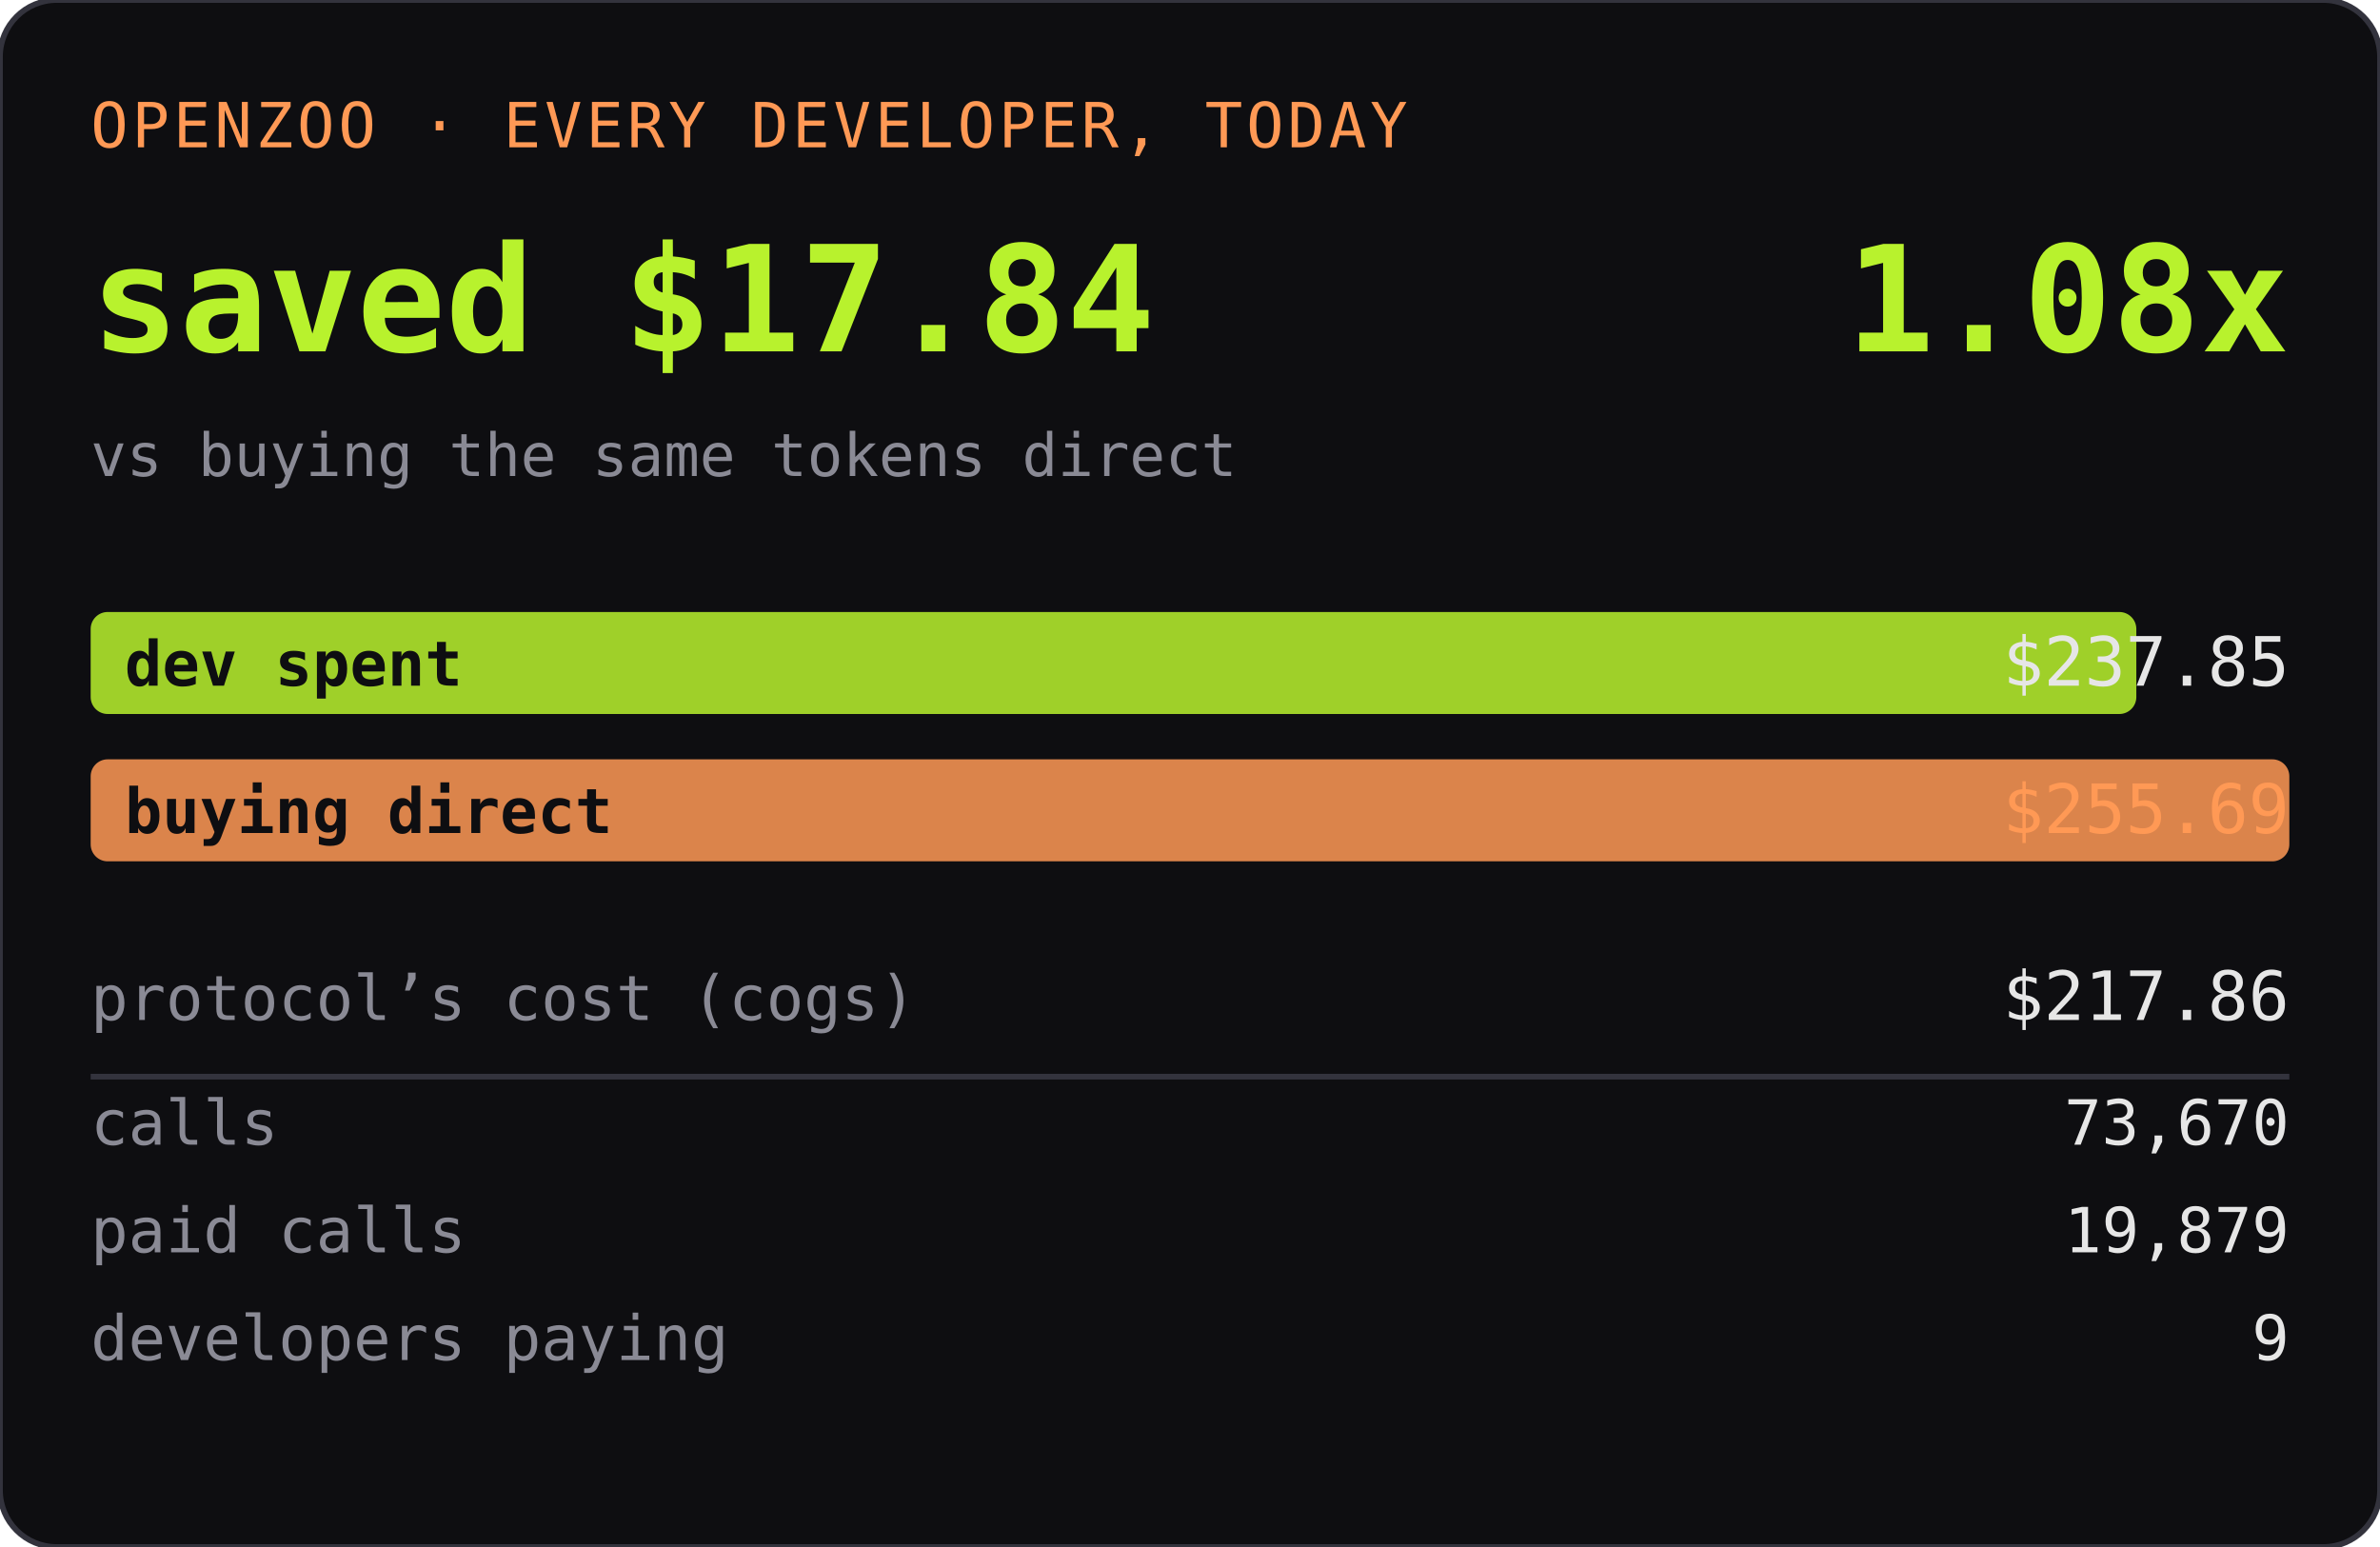
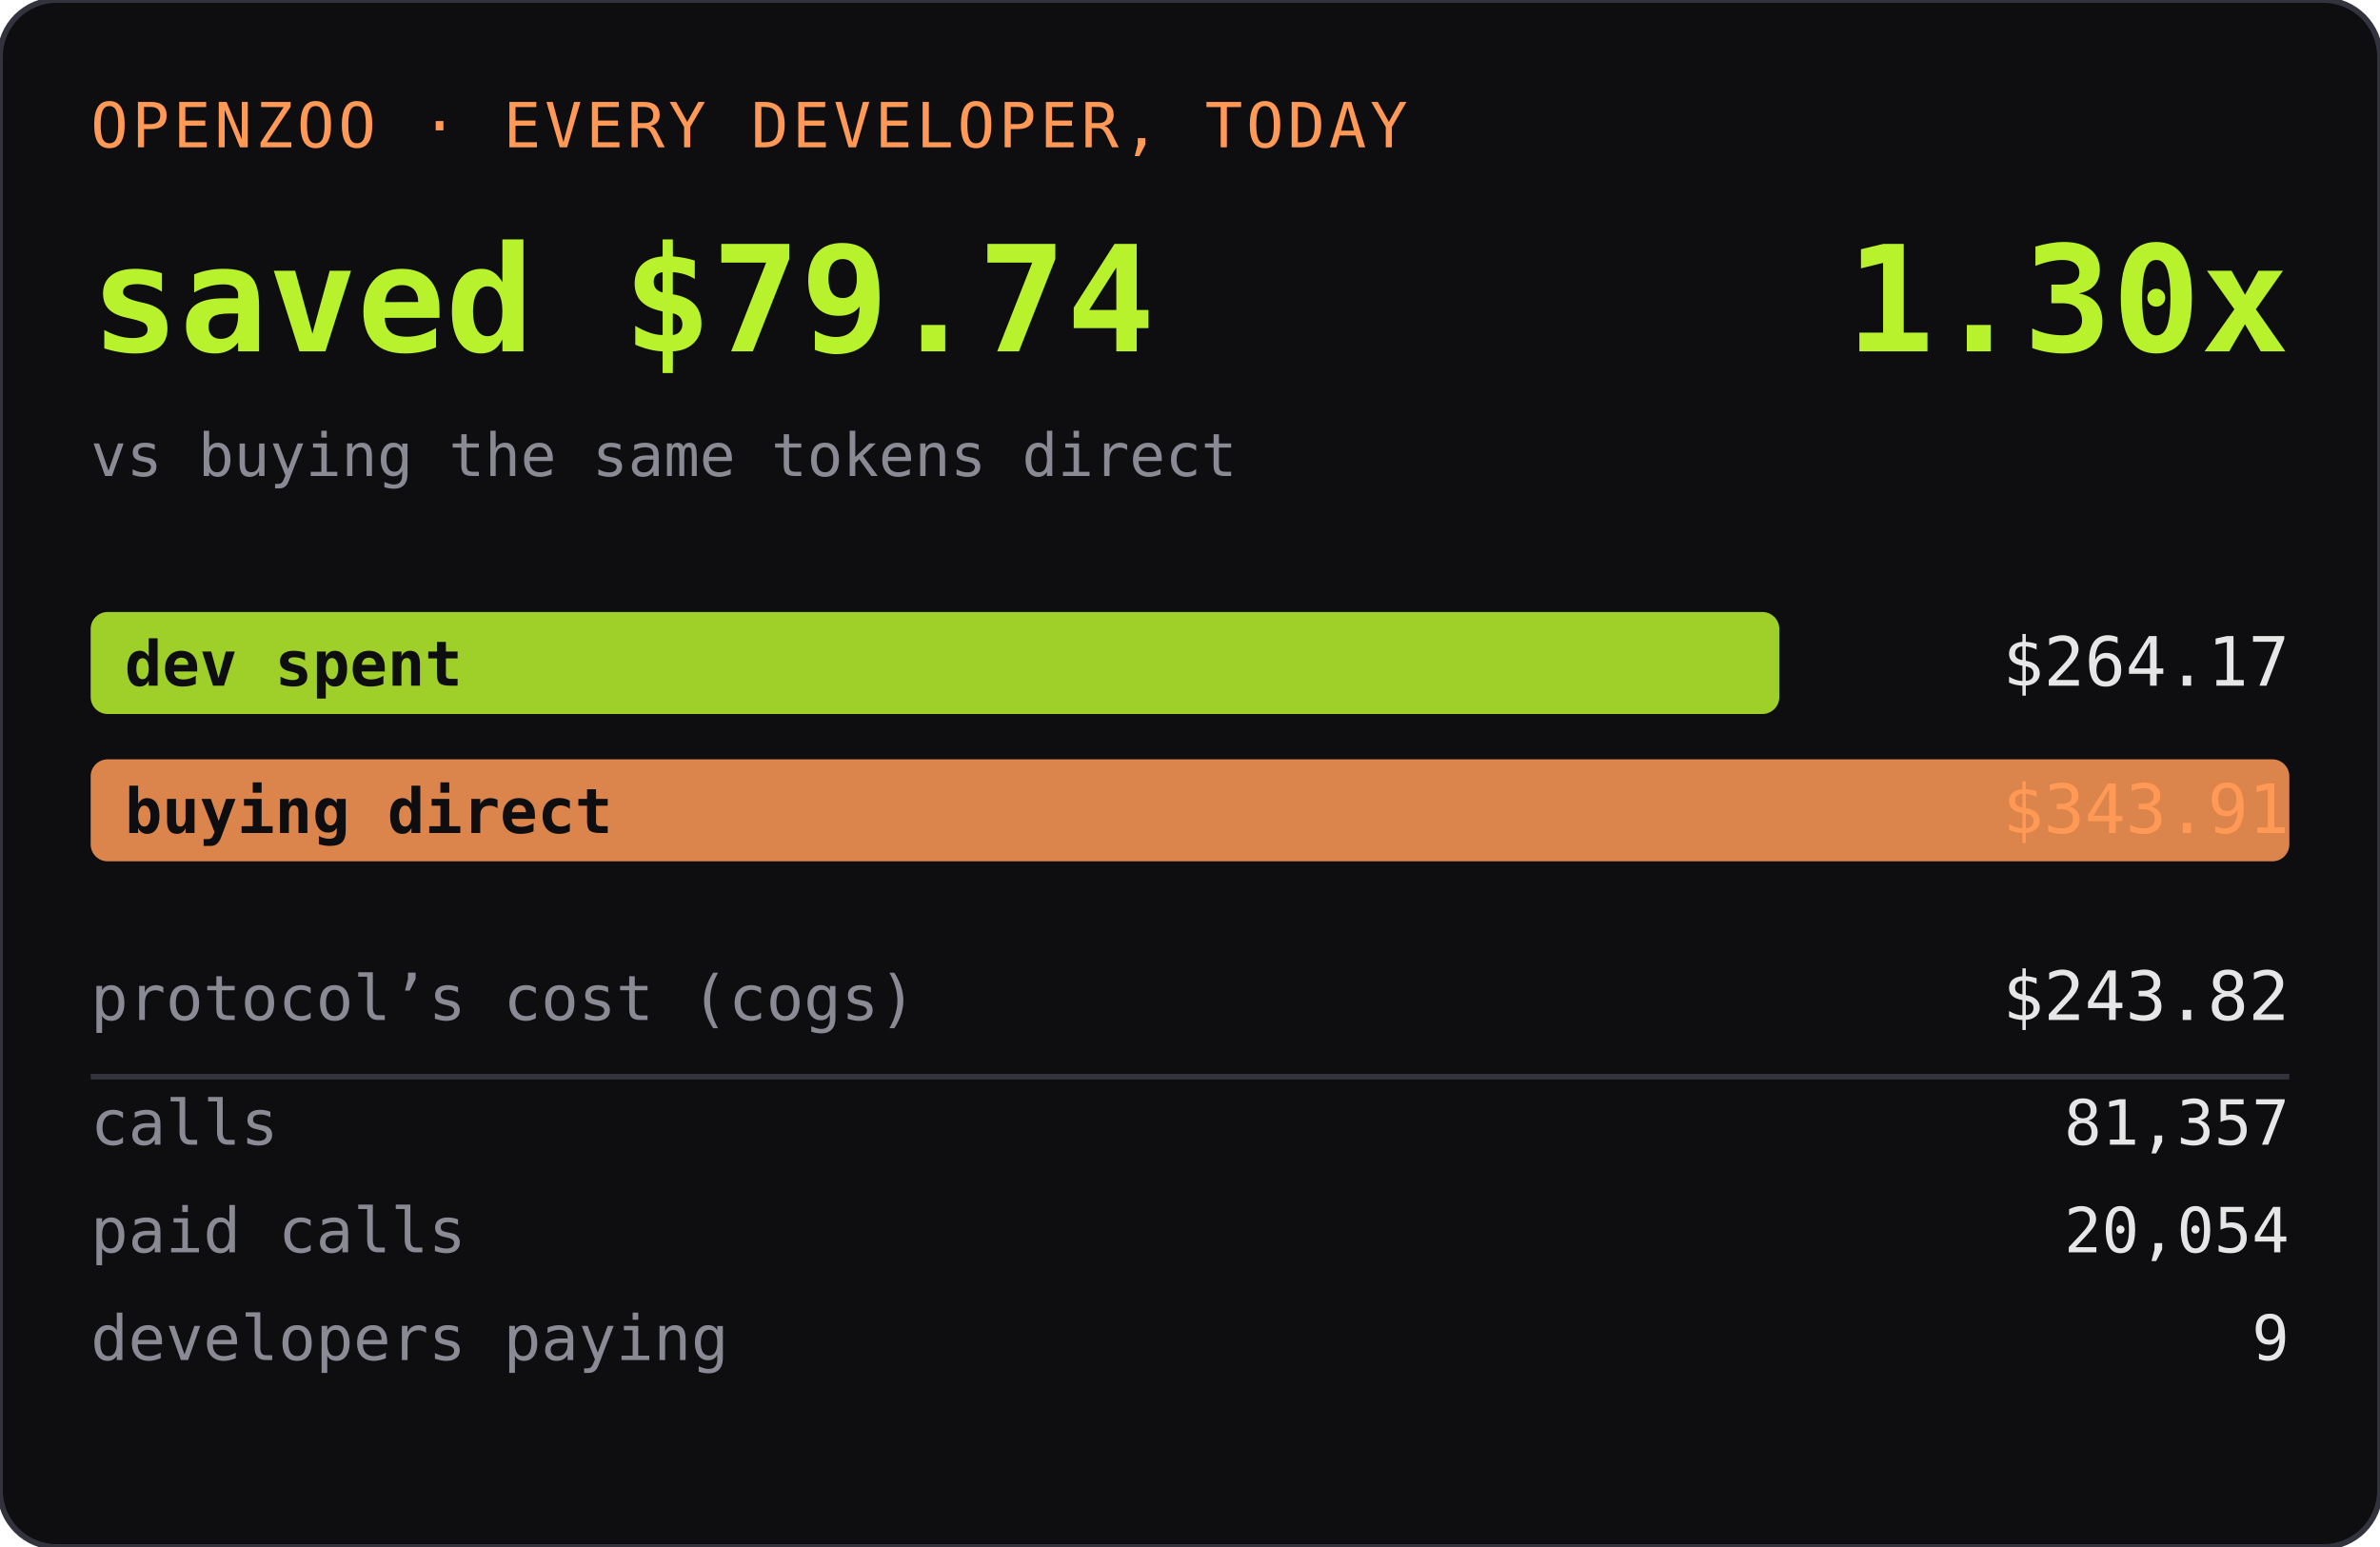
<svg xmlns="http://www.w3.org/2000/svg" width="420" height="273" role="img" aria-label="OPENZOO · EVERY DEVELOPER, TODAY">
  <rect width="420" height="273" rx="10" fill="#0e0e11" />
  <rect width="420" height="273" rx="10" fill="none" stroke="#33333d" />
  <text x="16" y="26" font-family="ui-monospace,SFMono-Regular,Menlo,monospace" font-size="11" fill="#ff9955" letter-spacing="0.06em">OPENZOO · EVERY DEVELOPER, TODAY</text>
-   <text x="16" y="62" font-family="ui-monospace,SFMono-Regular,Menlo,monospace" font-size="26" font-weight="600" fill="#b8f22d">saved $17.84</text>
-   <text x="404" y="62" text-anchor="end" font-family="ui-monospace,SFMono-Regular,Menlo,monospace" font-size="26" font-weight="600" fill="#b8f22d">1.08x</text>
+   <text x="16" y="62" font-family="ui-monospace,SFMono-Regular,Menlo,monospace" font-size="26" font-weight="600" fill="#b8f22d">saved $79.74</text>
+   <text x="404" y="62" text-anchor="end" font-family="ui-monospace,SFMono-Regular,Menlo,monospace" font-size="26" font-weight="600" fill="#b8f22d">1.30x</text>
  <text x="16" y="84" font-family="ui-monospace,SFMono-Regular,Menlo,monospace" font-size="10.5" fill="#8a8a95">vs buying the same tokens direct</text>
-   <rect x="16" y="108" width="361" height="18" rx="3" fill="#b8f22d" opacity="0.85" />
+   <rect x="16" y="108" width="298" height="18" rx="3" fill="#b8f22d" opacity="0.85" />
  <text x="22" y="121" font-family="ui-monospace,SFMono-Regular,Menlo,monospace" font-size="11" fill="#0e0e11" font-weight="600">dev spent</text>
-   <text x="404" y="121" text-anchor="end" font-family="ui-monospace,SFMono-Regular,Menlo,monospace" font-size="12" fill="#e6e6e6">$237.85</text>
+   <text x="404" y="121" text-anchor="end" font-family="ui-monospace,SFMono-Regular,Menlo,monospace" font-size="12" fill="#e6e6e6">$264.17</text>
  <rect x="16" y="134" width="388" height="18" rx="3" fill="#ff9955" opacity="0.85" />
  <text x="22" y="147" font-family="ui-monospace,SFMono-Regular,Menlo,monospace" font-size="11" fill="#0e0e11" font-weight="600">buying direct</text>
-   <text x="404" y="147" text-anchor="end" font-family="ui-monospace,SFMono-Regular,Menlo,monospace" font-size="12" fill="#ff9955">$255.69</text>
+   <text x="404" y="147" text-anchor="end" font-family="ui-monospace,SFMono-Regular,Menlo,monospace" font-size="12" fill="#ff9955">$343.91</text>
  <text x="16" y="180" font-family="ui-monospace,SFMono-Regular,Menlo,monospace" font-size="11" fill="#8a8a95">protocol’s cost (cogs)</text>
-   <text x="404" y="180" text-anchor="end" font-family="ui-monospace,SFMono-Regular,Menlo,monospace" font-size="12" fill="#e6e6e6">$217.86</text>
+   <text x="404" y="180" text-anchor="end" font-family="ui-monospace,SFMono-Regular,Menlo,monospace" font-size="12" fill="#e6e6e6">$243.82</text>
  <line x1="16" y1="190" x2="404" y2="190" stroke="#33333d" />
  <text x="16" y="202" font-family="ui-monospace,SFMono-Regular,Menlo,monospace" font-size="11" fill="#8a8a95">calls</text>
-   <text x="404" y="202" text-anchor="end" font-family="ui-monospace,SFMono-Regular,Menlo,monospace" font-size="11" fill="#e6e6e6">73,670</text>
+   <text x="404" y="202" text-anchor="end" font-family="ui-monospace,SFMono-Regular,Menlo,monospace" font-size="11" fill="#e6e6e6">81,357</text>
  <text x="16" y="221" font-family="ui-monospace,SFMono-Regular,Menlo,monospace" font-size="11" fill="#8a8a95">paid calls</text>
-   <text x="404" y="221" text-anchor="end" font-family="ui-monospace,SFMono-Regular,Menlo,monospace" font-size="11" fill="#e6e6e6">19,879</text>
+   <text x="404" y="221" text-anchor="end" font-family="ui-monospace,SFMono-Regular,Menlo,monospace" font-size="11" fill="#e6e6e6">20,054</text>
  <text x="16" y="240" font-family="ui-monospace,SFMono-Regular,Menlo,monospace" font-size="11" fill="#8a8a95">developers paying</text>
  <text x="404" y="240" text-anchor="end" font-family="ui-monospace,SFMono-Regular,Menlo,monospace" font-size="11" fill="#e6e6e6">9</text>
</svg>
